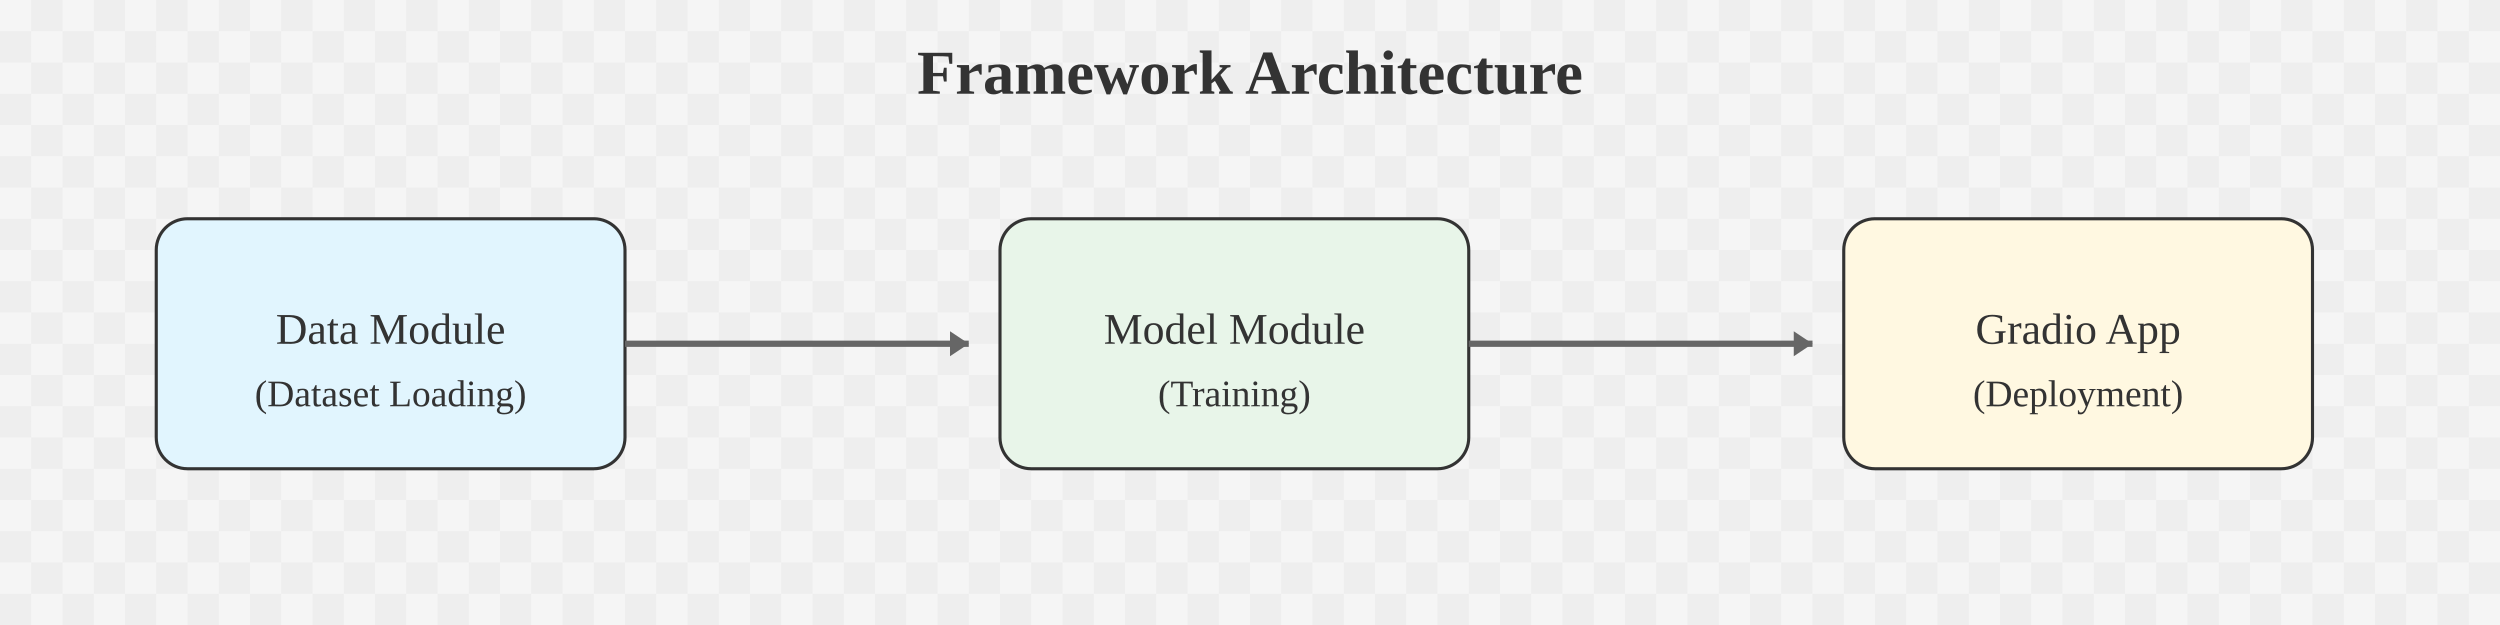
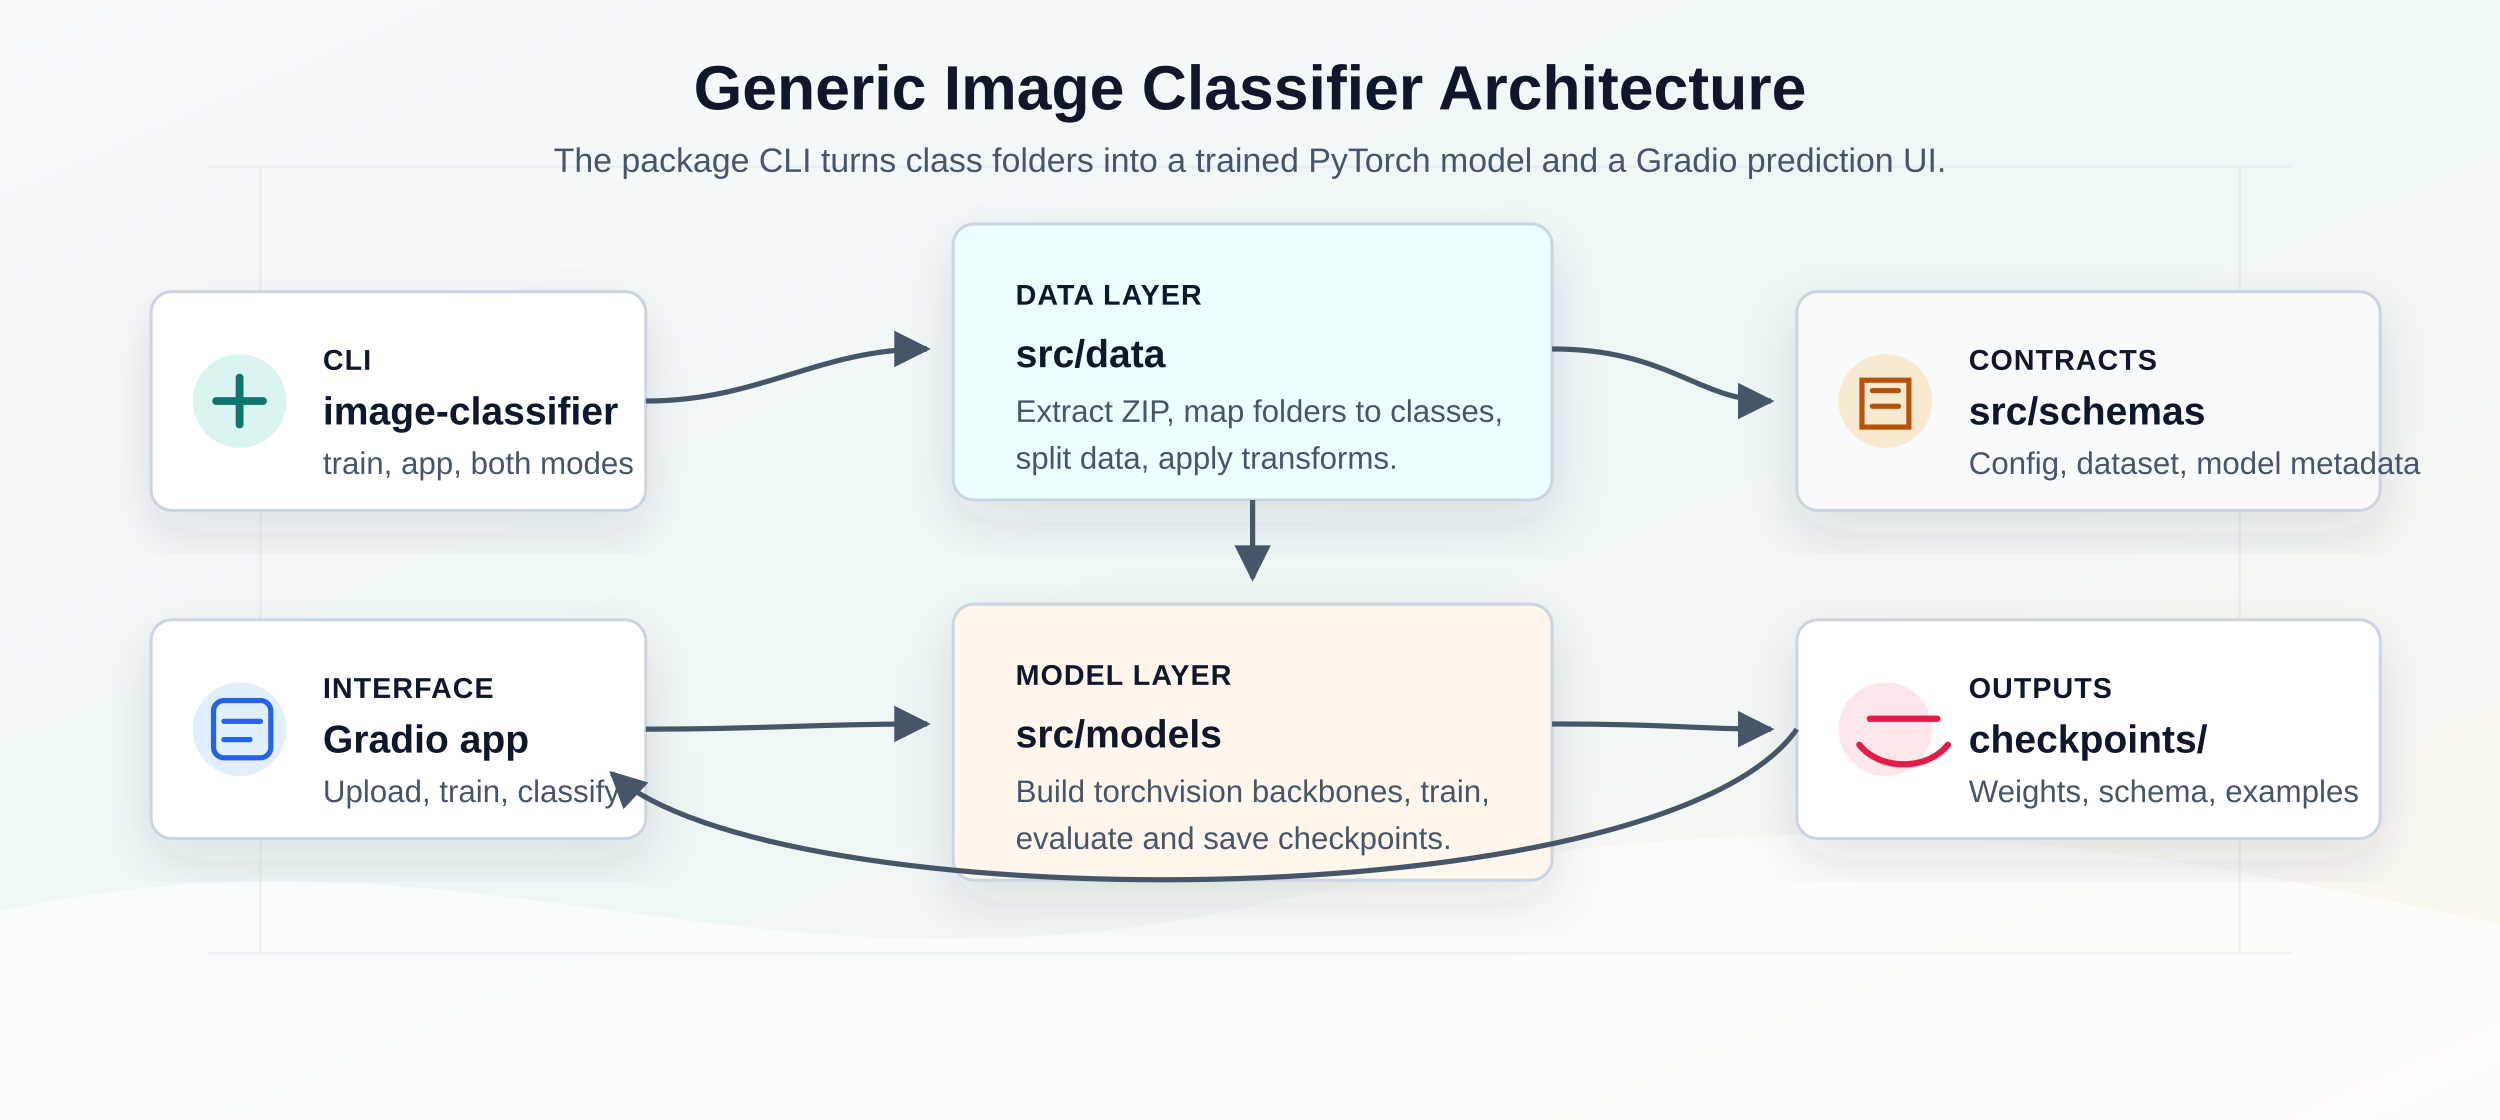
- <svg xmlns="http://www.w3.org/2000/svg" width="800" height="200">
-   <pattern id="checkerboard" x="0" y="0" width="20" height="20" patternUnits="userSpaceOnUse">
-     <rect x="0" y="0" width="10" height="10" fill="#f5f5f5" />
-     <rect x="10" y="0" width="10" height="10" fill="#eeeeee" />
-     <rect x="0" y="10" width="10" height="10" fill="#eeeeee" />
-     <rect x="10" y="10" width="10" height="10" fill="#f5f5f5" />
-   </pattern>
-   <rect width="800" height="200" fill="url(#checkerboard)" />
-   <text x="400" y="30" font-weight="bold" font-size="20" text-anchor="middle" fill="#333">Framework Architecture</text>
-   <rect x="50" y="70" width="150" height="80" fill="#e1f5fe" stroke="#333" stroke-width="1" rx="10" ry="10" />
-   <text x="125" y="110" font-size="14" text-anchor="middle" fill="#333">Data Module</text>
-   <text x="125" y="130" font-size="12" text-anchor="middle" fill="#333">(Dataset Loading)</text>
-   <rect x="320" y="70" width="150" height="80" fill="#e8f5e9" stroke="#333" stroke-width="1" rx="10" ry="10" />
-   <text x="395" y="110" font-size="14" text-anchor="middle" fill="#333">Model Module</text>
-   <text x="395" y="130" font-size="12" text-anchor="middle" fill="#333">(Training)</text>
-   <rect x="590" y="70" width="150" height="80" fill="#fff8e1" stroke="#333" stroke-width="1" rx="10" ry="10" />
-   <text x="665" y="110" font-size="14" text-anchor="middle" fill="#333">Gradio App</text>
-   <text x="665" y="130" font-size="12" text-anchor="middle" fill="#333">(Deployment)</text>
-   <line x1="200" y1="110" x2="310" y2="110" stroke="#666" stroke-width="2" />
-   <polygon points="310,110 304,106 304,114" fill="#666" />
-   <line x1="470" y1="110" x2="580" y2="110" stroke="#666" stroke-width="2" />
-   <polygon points="580,110 574,106 574,114" fill="#666" />
+ <svg xmlns="http://www.w3.org/2000/svg" width="960" height="430" viewBox="0 0 960 430" role="img" aria-labelledby="title desc">
+   <defs>
+     <linearGradient id="bg" x1="0" y1="0" x2="1" y2="1">
+       <stop offset="0" stop-color="#f8fafc" />
+       <stop offset="0.52" stop-color="#eef7f6" />
+       <stop offset="1" stop-color="#fff7ed" />
+     </linearGradient>
+     <filter id="shadow" x="-20%" y="-20%" width="140%" height="140%">
+       <feDropShadow dx="0" dy="8" stdDeviation="10" flood-color="#334155" flood-opacity="0.12" />
+     </filter>
+     <marker id="arrow" viewBox="0 0 10 10" refX="9" refY="5" markerWidth="7" markerHeight="7" orient="auto-start-reverse">
+       <path d="M 0 0 L 10 5 L 0 10 z" fill="#475569" />
+     </marker>
+     <style>
+       .title { font: 700 24px Arial, sans-serif; fill: #0f172a; }
+       .subtitle { font: 400 13px Arial, sans-serif; fill: #475569; }
+       .label { font: 700 15px Arial, sans-serif; fill: #0f172a; }
+       .body { font: 400 12px Arial, sans-serif; fill: #475569; }
+       .tiny { font: 700 11px Arial, sans-serif; fill: #0f172a; letter-spacing: .4px; }
+       .card { stroke: #cbd5e1; stroke-width: 1.2; rx: 8; filter: url(#shadow); }
+       .line { fill: none; stroke: #475569; stroke-width: 2; marker-end: url(#arrow); }
+     </style>
+   </defs>
+   <rect width="960" height="430" fill="url(#bg)" />
+   <path d="M0 350 C180 310 290 390 480 348 S780 315 960 355 L960 430 L0 430 Z" fill="#ffffff" opacity="0.62" />
+   <g opacity="0.28" stroke="#cbd5e1" stroke-width="1">
+     <path d="M80 64 H880" />
+     <path d="M80 366 H880" />
+     <path d="M100 64 V366" />
+     <path d="M860 64 V366" />
+   </g>
+   <text x="480" y="42" text-anchor="middle" class="title">Generic Image Classifier Architecture</text>
+   <text x="480" y="66" text-anchor="middle" class="subtitle">The package CLI turns class folders into a trained PyTorch model and a Gradio prediction UI.</text>
+   <g transform="translate(58 112)">
+     <rect class="card" width="190" height="84" fill="#ffffff" />
+     <circle cx="34" cy="42" r="18" fill="#14b8a6" opacity="0.16" />
+     <path d="M25 42 h18 M34 33 v18" stroke="#0f766e" stroke-width="3" stroke-linecap="round" />
+     <text x="66" y="30" class="tiny">CLI</text>
+     <text x="66" y="51" class="label">image-classifier</text>
+     <text x="66" y="70" class="body">train, app, both modes</text>
+   </g>
+   <g transform="translate(58 238)">
+     <rect class="card" width="190" height="84" fill="#ffffff" />
+     <circle cx="34" cy="42" r="18" fill="#60a5fa" opacity="0.18" />
+     <rect x="24" y="31" width="22" height="22" rx="4" fill="none" stroke="#2563eb" stroke-width="2" />
+     <path d="M28 39 h14 M28 46 h10" stroke="#2563eb" stroke-width="2" stroke-linecap="round" />
+     <text x="66" y="30" class="tiny">INTERFACE</text>
+     <text x="66" y="51" class="label">Gradio app</text>
+     <text x="66" y="70" class="body">Upload, train, classify</text>
+   </g>
+   <g transform="translate(366 86)">
+     <rect class="card" width="230" height="106" fill="#ecfeff" />
+     <text x="24" y="31" class="tiny">DATA LAYER</text>
+     <text x="24" y="55" class="label">src/data</text>
+     <text x="24" y="76" class="body">Extract ZIP, map folders to classes,</text>
+     <text x="24" y="94" class="body">split data, apply transforms.</text>
+   </g>
+   <g transform="translate(366 232)">
+     <rect class="card" width="230" height="106" fill="#fff7ed" />
+     <text x="24" y="31" class="tiny">MODEL LAYER</text>
+     <text x="24" y="55" class="label">src/models</text>
+     <text x="24" y="76" class="body">Build torchvision backbones, train,</text>
+     <text x="24" y="94" class="body">evaluate and save checkpoints.</text>
+   </g>
+   <g transform="translate(690 112)">
+     <rect class="card" width="224" height="84" fill="#f8fafc" />
+     <circle cx="34" cy="42" r="18" fill="#f59e0b" opacity="0.18" />
+     <path d="M25 34 h18 v18 H25 z M29 38 h10 M29 44 h10" fill="none" stroke="#b45309" stroke-width="2" stroke-linecap="round" />
+     <text x="66" y="30" class="tiny">CONTRACTS</text>
+     <text x="66" y="51" class="label">src/schemas</text>
+     <text x="66" y="70" class="body">Config, dataset, model metadata</text>
+   </g>
+   <g transform="translate(690 238)">
+     <rect class="card" width="224" height="84" fill="#ffffff" />
+     <circle cx="34" cy="42" r="18" fill="#fb7185" opacity="0.17" />
+     <path d="M24 48 c8 10 26 10 34 0 M28 38 h26" fill="none" stroke="#e11d48" stroke-width="2.4" stroke-linecap="round" />
+     <text x="66" y="30" class="tiny">OUTPUTS</text>
+     <text x="66" y="51" class="label">checkpoints/</text>
+     <text x="66" y="70" class="body">Weights, schema, examples</text>
+   </g>
+   <path class="line" d="M248 154 C292 154 314 134 356 134" />
+   <path class="line" d="M248 280 C292 280 314 278 356 278" />
+   <path class="line" d="M481 192 V222" />
+   <path class="line" d="M596 134 C641 134 652 154 680 154" />
+   <path class="line" d="M596 278 C641 278 652 280 680 280" />
+   <path class="line" d="M690 280 C638 354 296 354 235 297" />
</svg>
